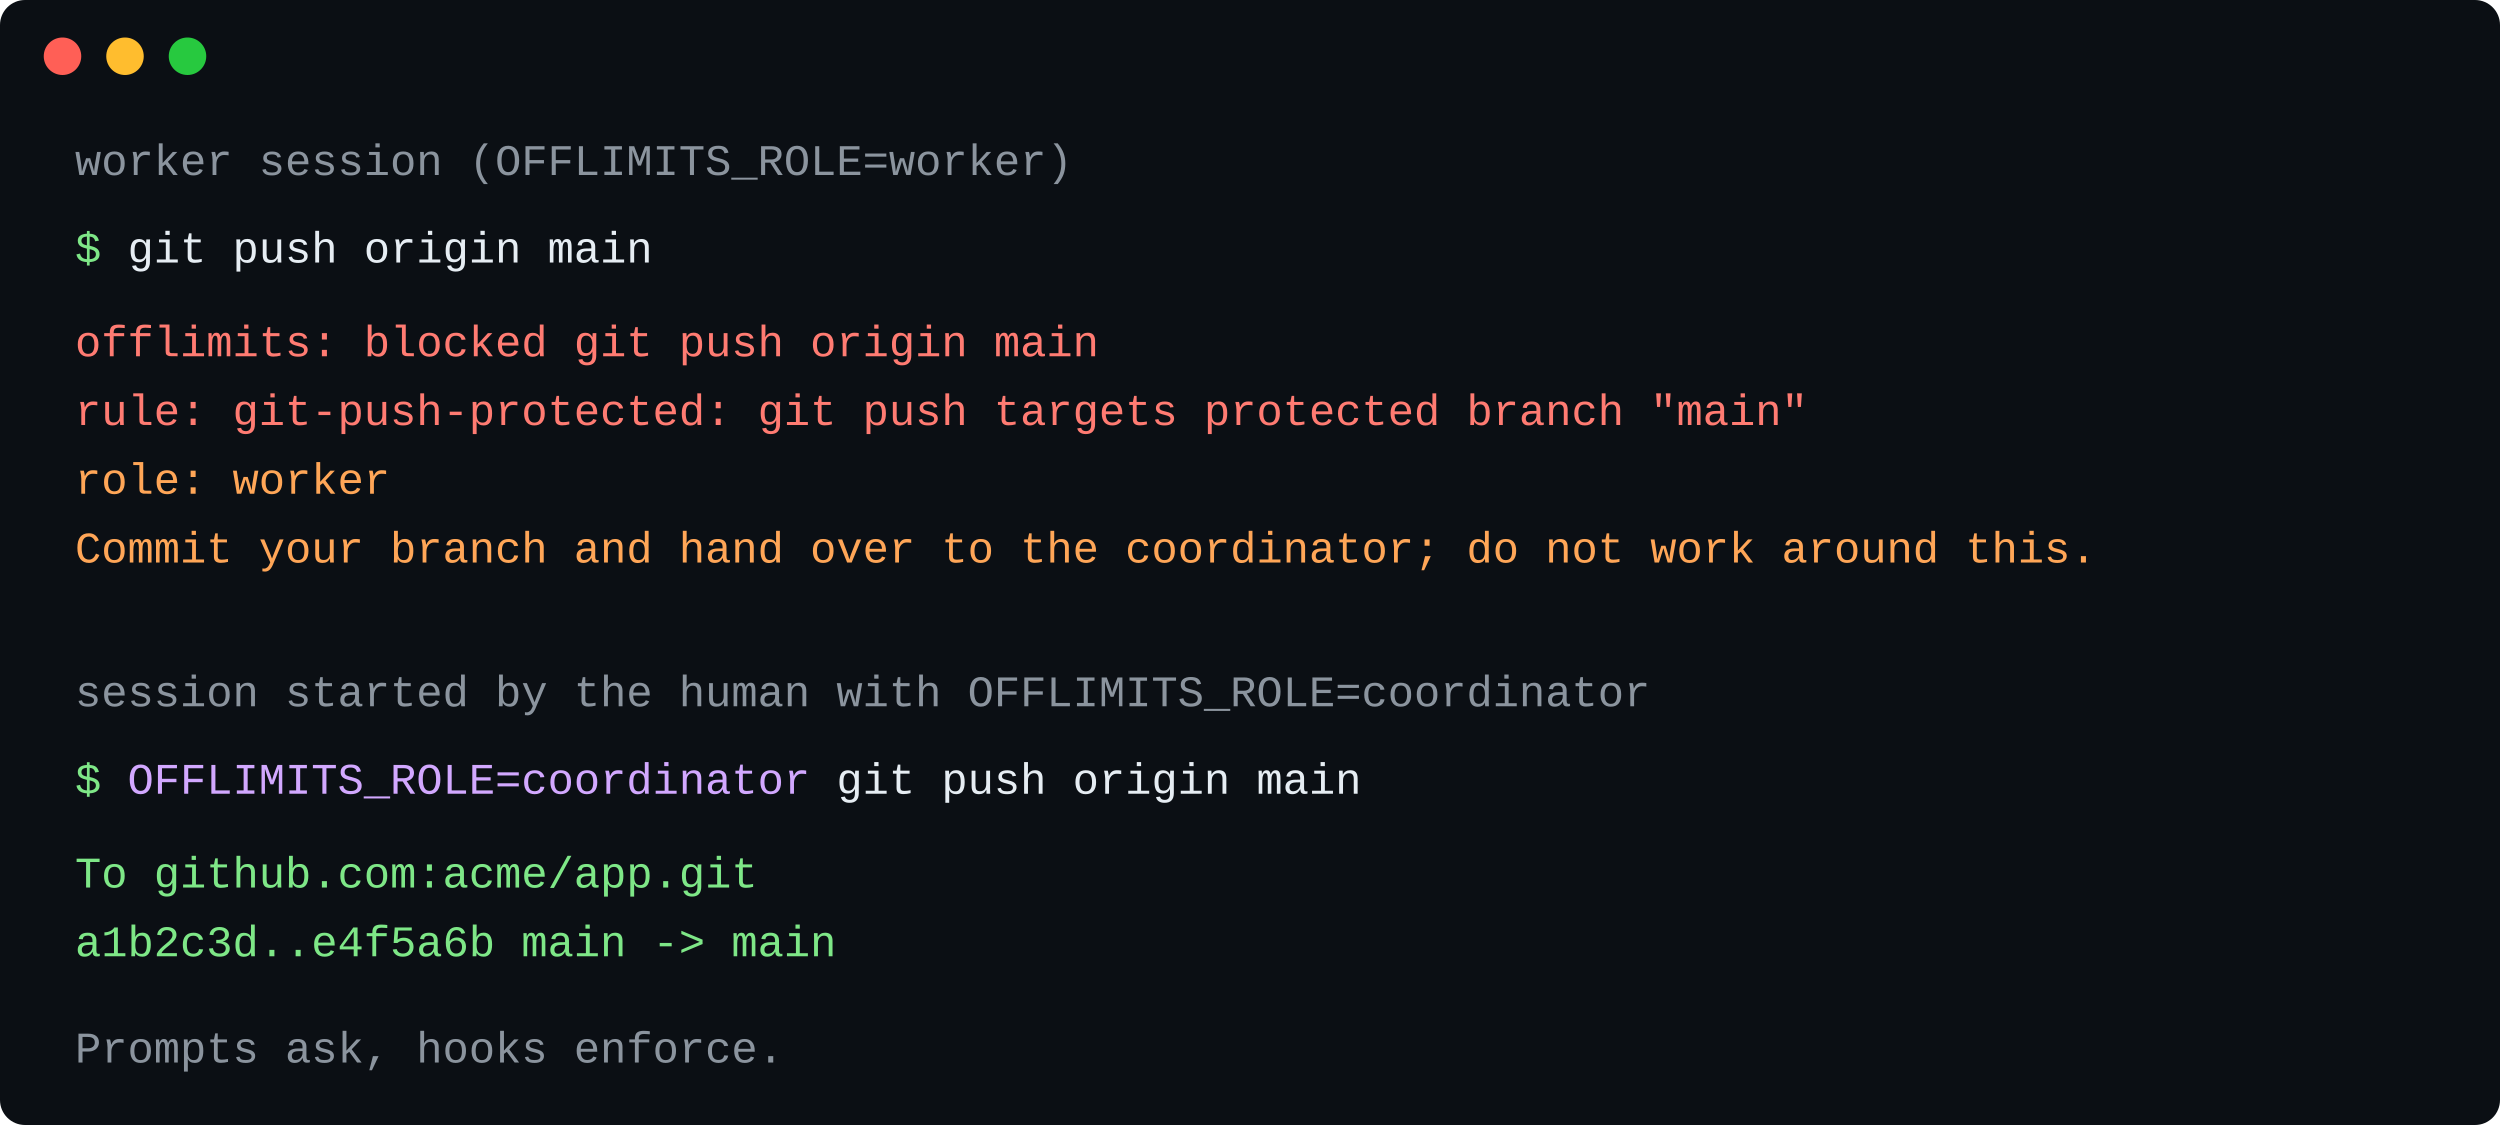
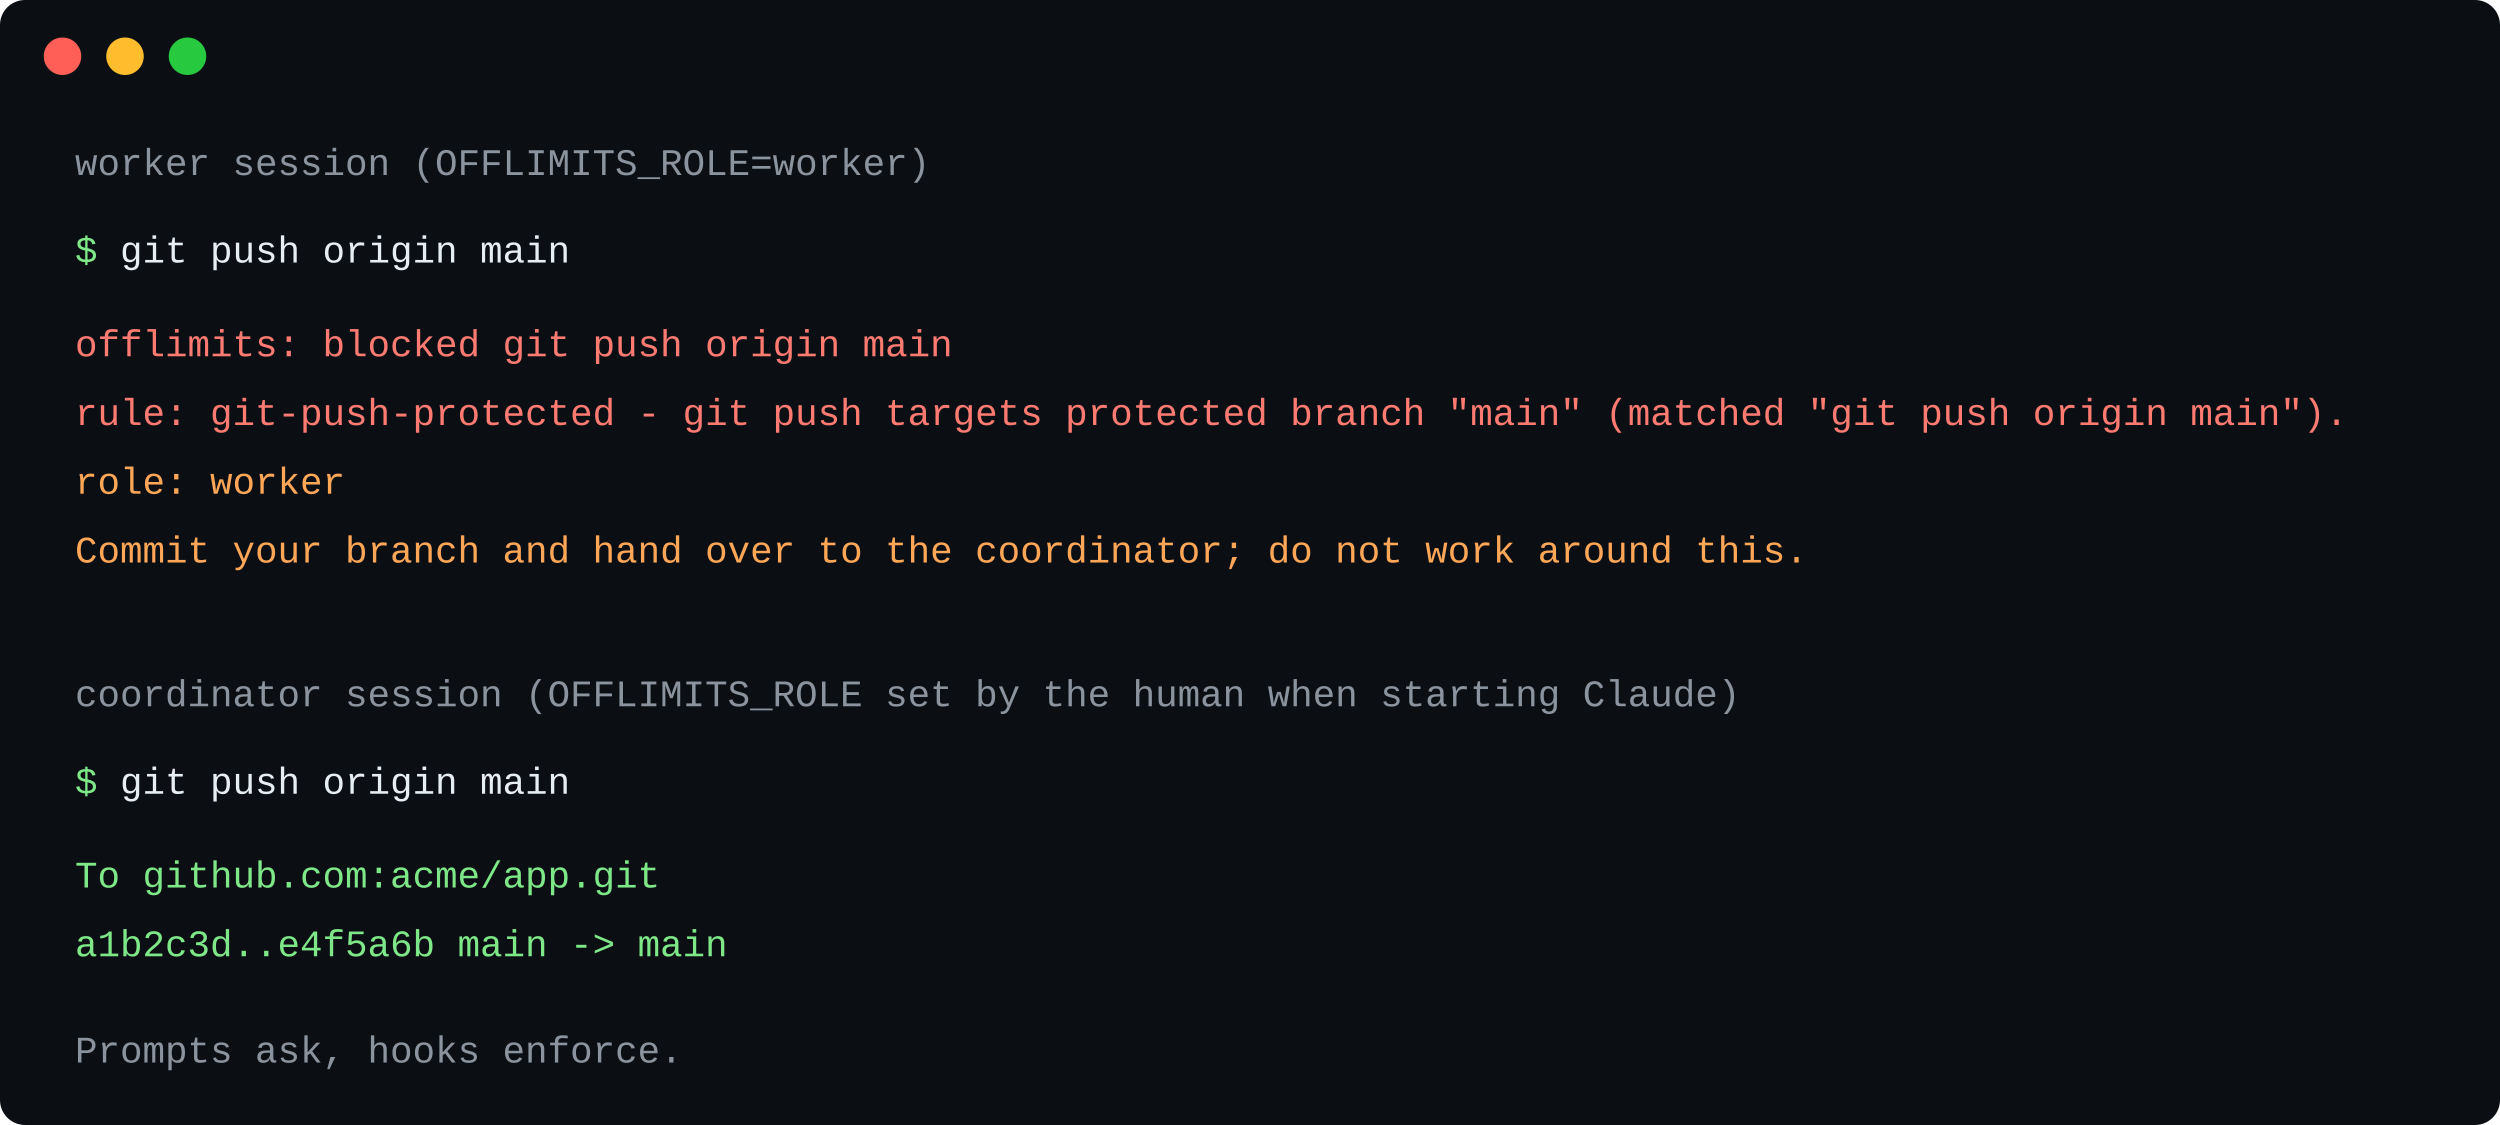
<svg xmlns="http://www.w3.org/2000/svg" width="800" height="360" viewBox="0 0 800 360" role="img" aria-label="Terminal demo: git push origin main is blocked for a worker session and allowed for the coordinator session">
  <rect width="800" height="360" rx="8" fill="#0b0f14" />
  <circle cx="20" cy="18" r="6" fill="#ff5f56" />
  <circle cx="40" cy="18" r="6" fill="#ffbd2e" />
  <circle cx="60" cy="18" r="6" fill="#27c93f" />
-   <g font-family="ui-monospace, SFMono-Regular, Menlo, Consolas, 'Liberation Mono', monospace" font-size="14">
+   <g font-family="ui-monospace, SFMono-Regular, Menlo, Consolas, 'Liberation Mono', monospace" font-size="12">
    <text x="24" y="56" fill="#8b949e">worker session (OFFLIMITS_ROLE=worker)</text>
    <text x="24" y="84" fill="#e6edf3">
      <tspan fill="#7ee787">$</tspan> git push origin main</text>
    <text x="24" y="114" fill="#ff7b72">offlimits: blocked git push origin main</text>
-     <text x="24" y="136" fill="#ff7b72">rule: git-push-protected: git push targets protected branch "main"</text>
+     <text x="24" y="136" fill="#ff7b72">rule: git-push-protected - git push targets protected branch "main" (matched "git push origin main").</text>
    <text x="24" y="158" fill="#ffa657">role: worker</text>
    <text x="24" y="180" fill="#ffa657">Commit your branch and hand over to the coordinator; do not work around this.</text>
-     <text x="24" y="226" fill="#8b949e">session started by the human with OFFLIMITS_ROLE=coordinator</text>
+     <text x="24" y="226" fill="#8b949e">coordinator session (OFFLIMITS_ROLE set by the human when starting Claude)</text>
    <text x="24" y="254" fill="#e6edf3">
-       <tspan fill="#7ee787">$</tspan>
-       <tspan fill="#d2a8ff">OFFLIMITS_ROLE=coordinator</tspan> git push origin main</text>
+       <tspan fill="#7ee787">$</tspan> git push origin main</text>
    <text x="24" y="284" fill="#7ee787">To github.com:acme/app.git</text>
    <text x="24" y="306" fill="#7ee787">   a1b2c3d..e4f5a6b  main -&gt; main</text>
    <text x="24" y="340" fill="#8b949e">Prompts ask, hooks enforce.</text>
  </g>
</svg>
